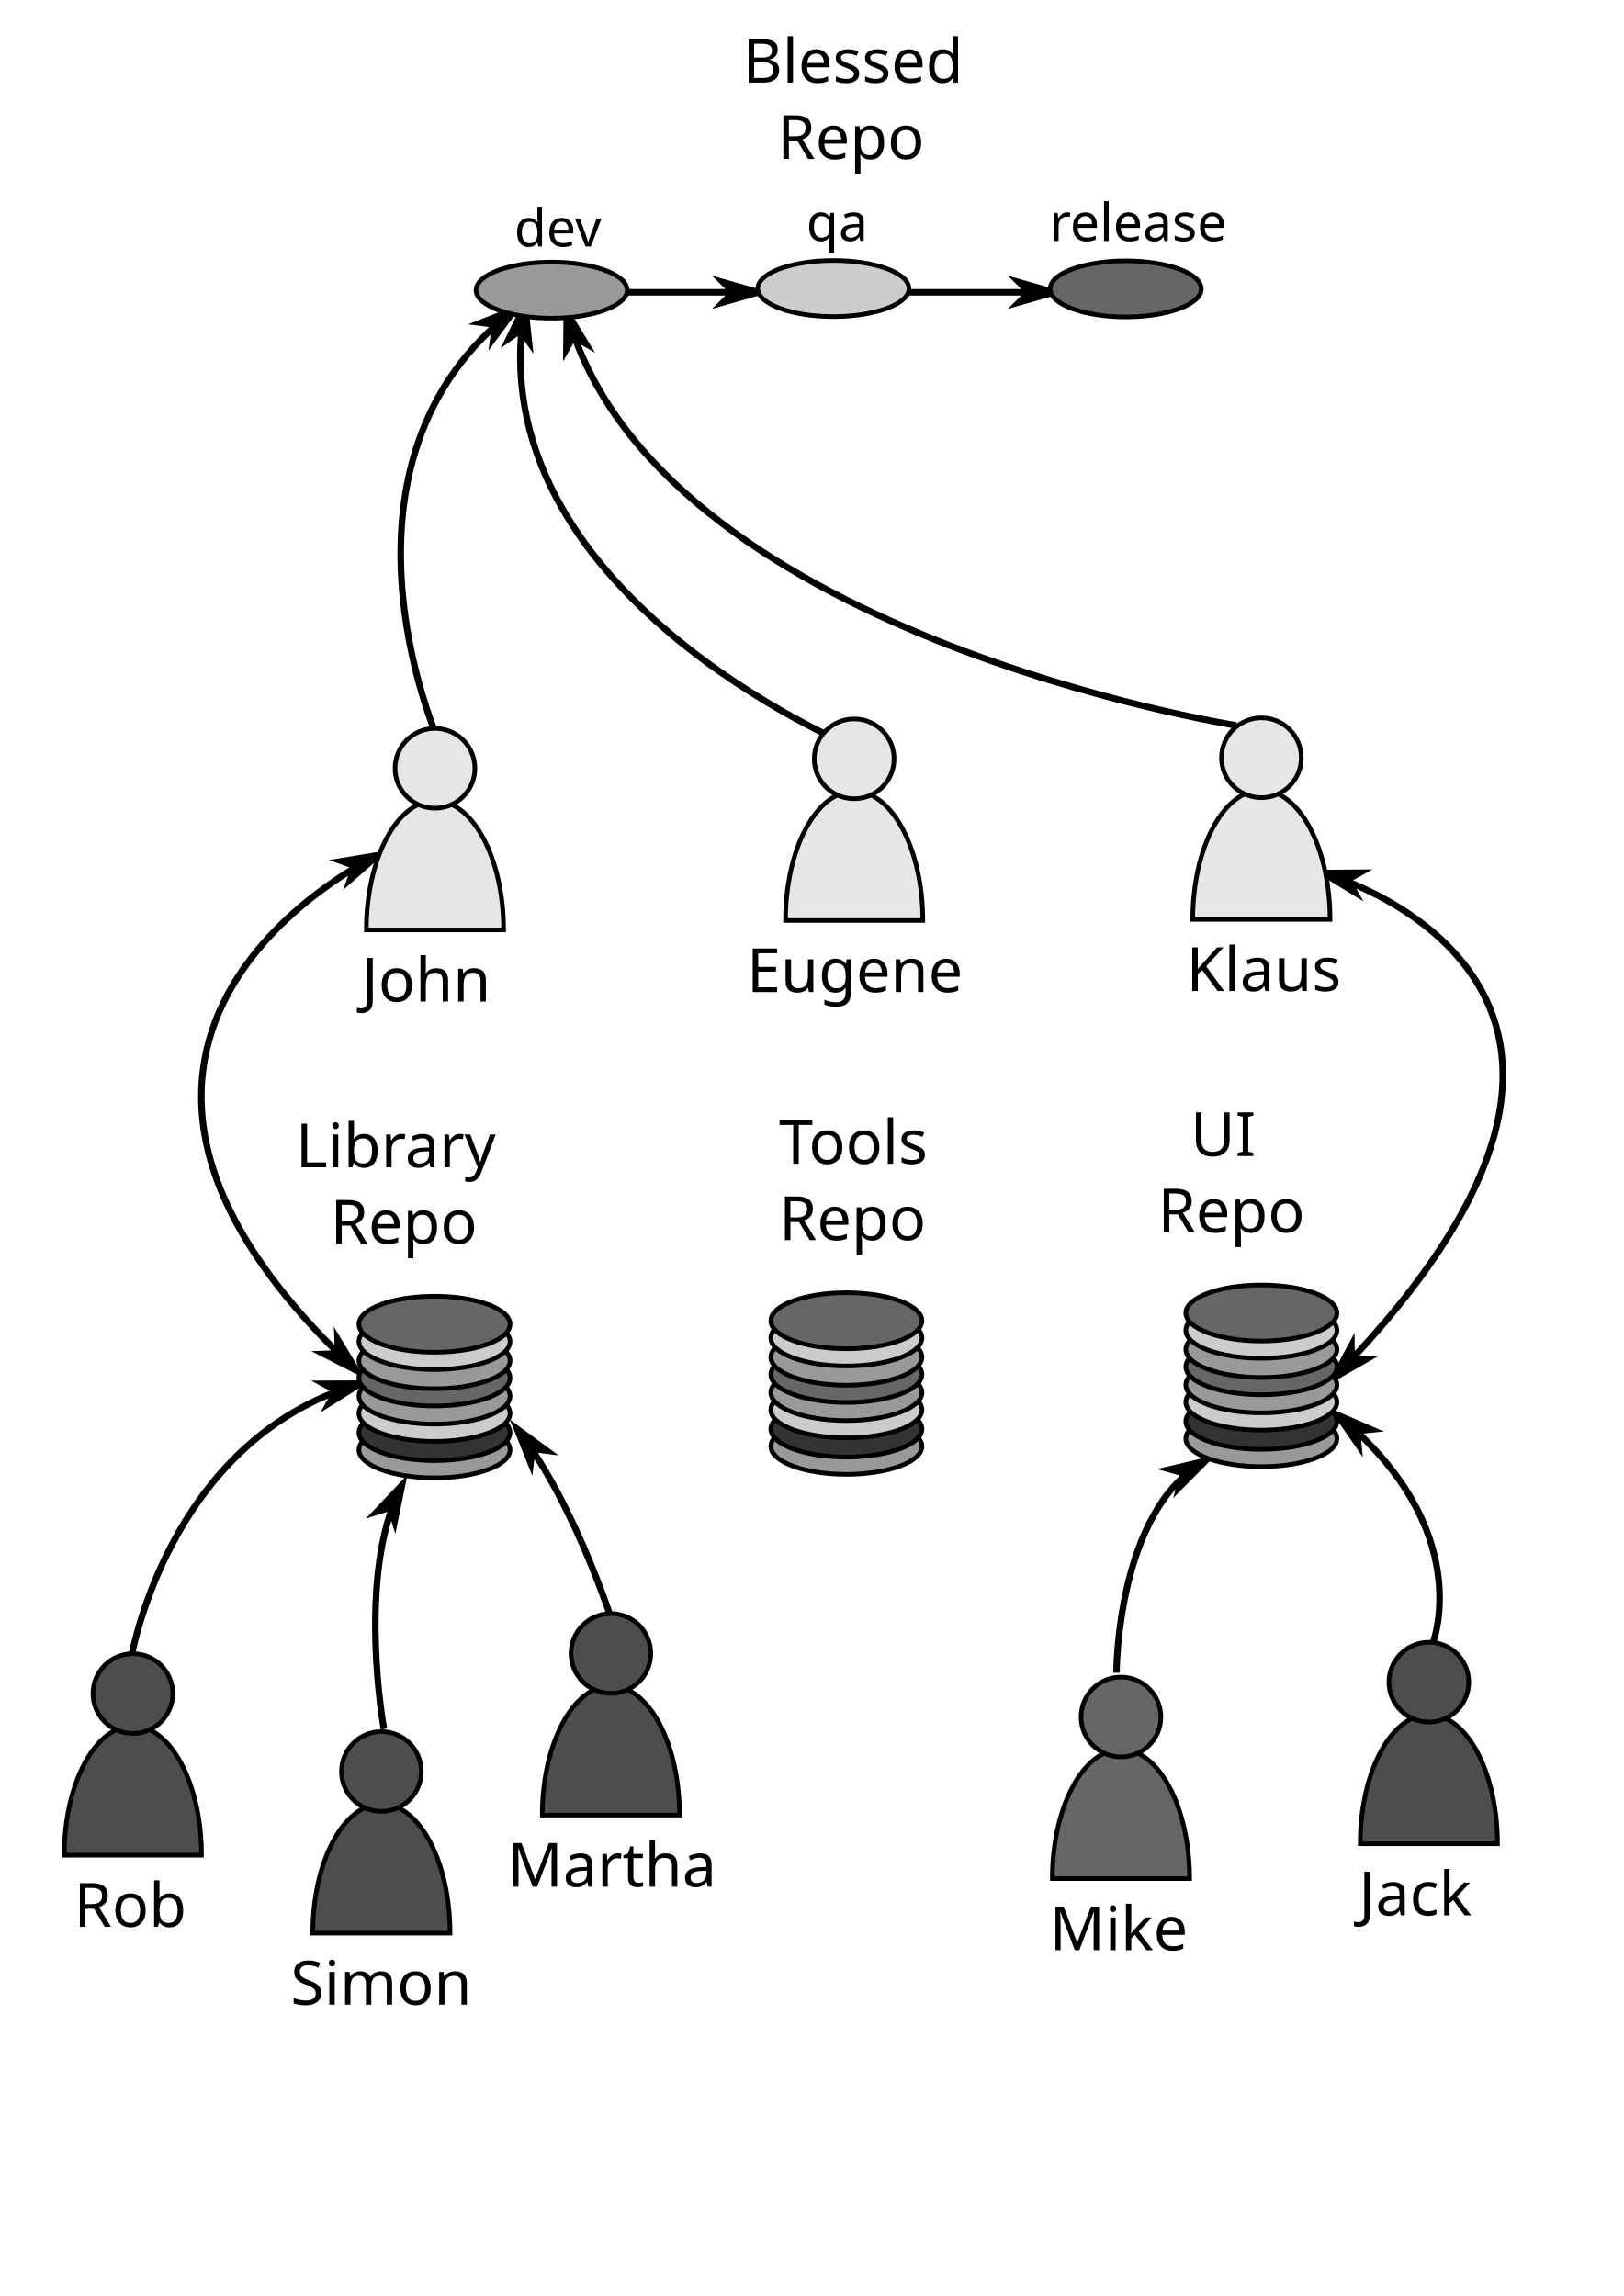
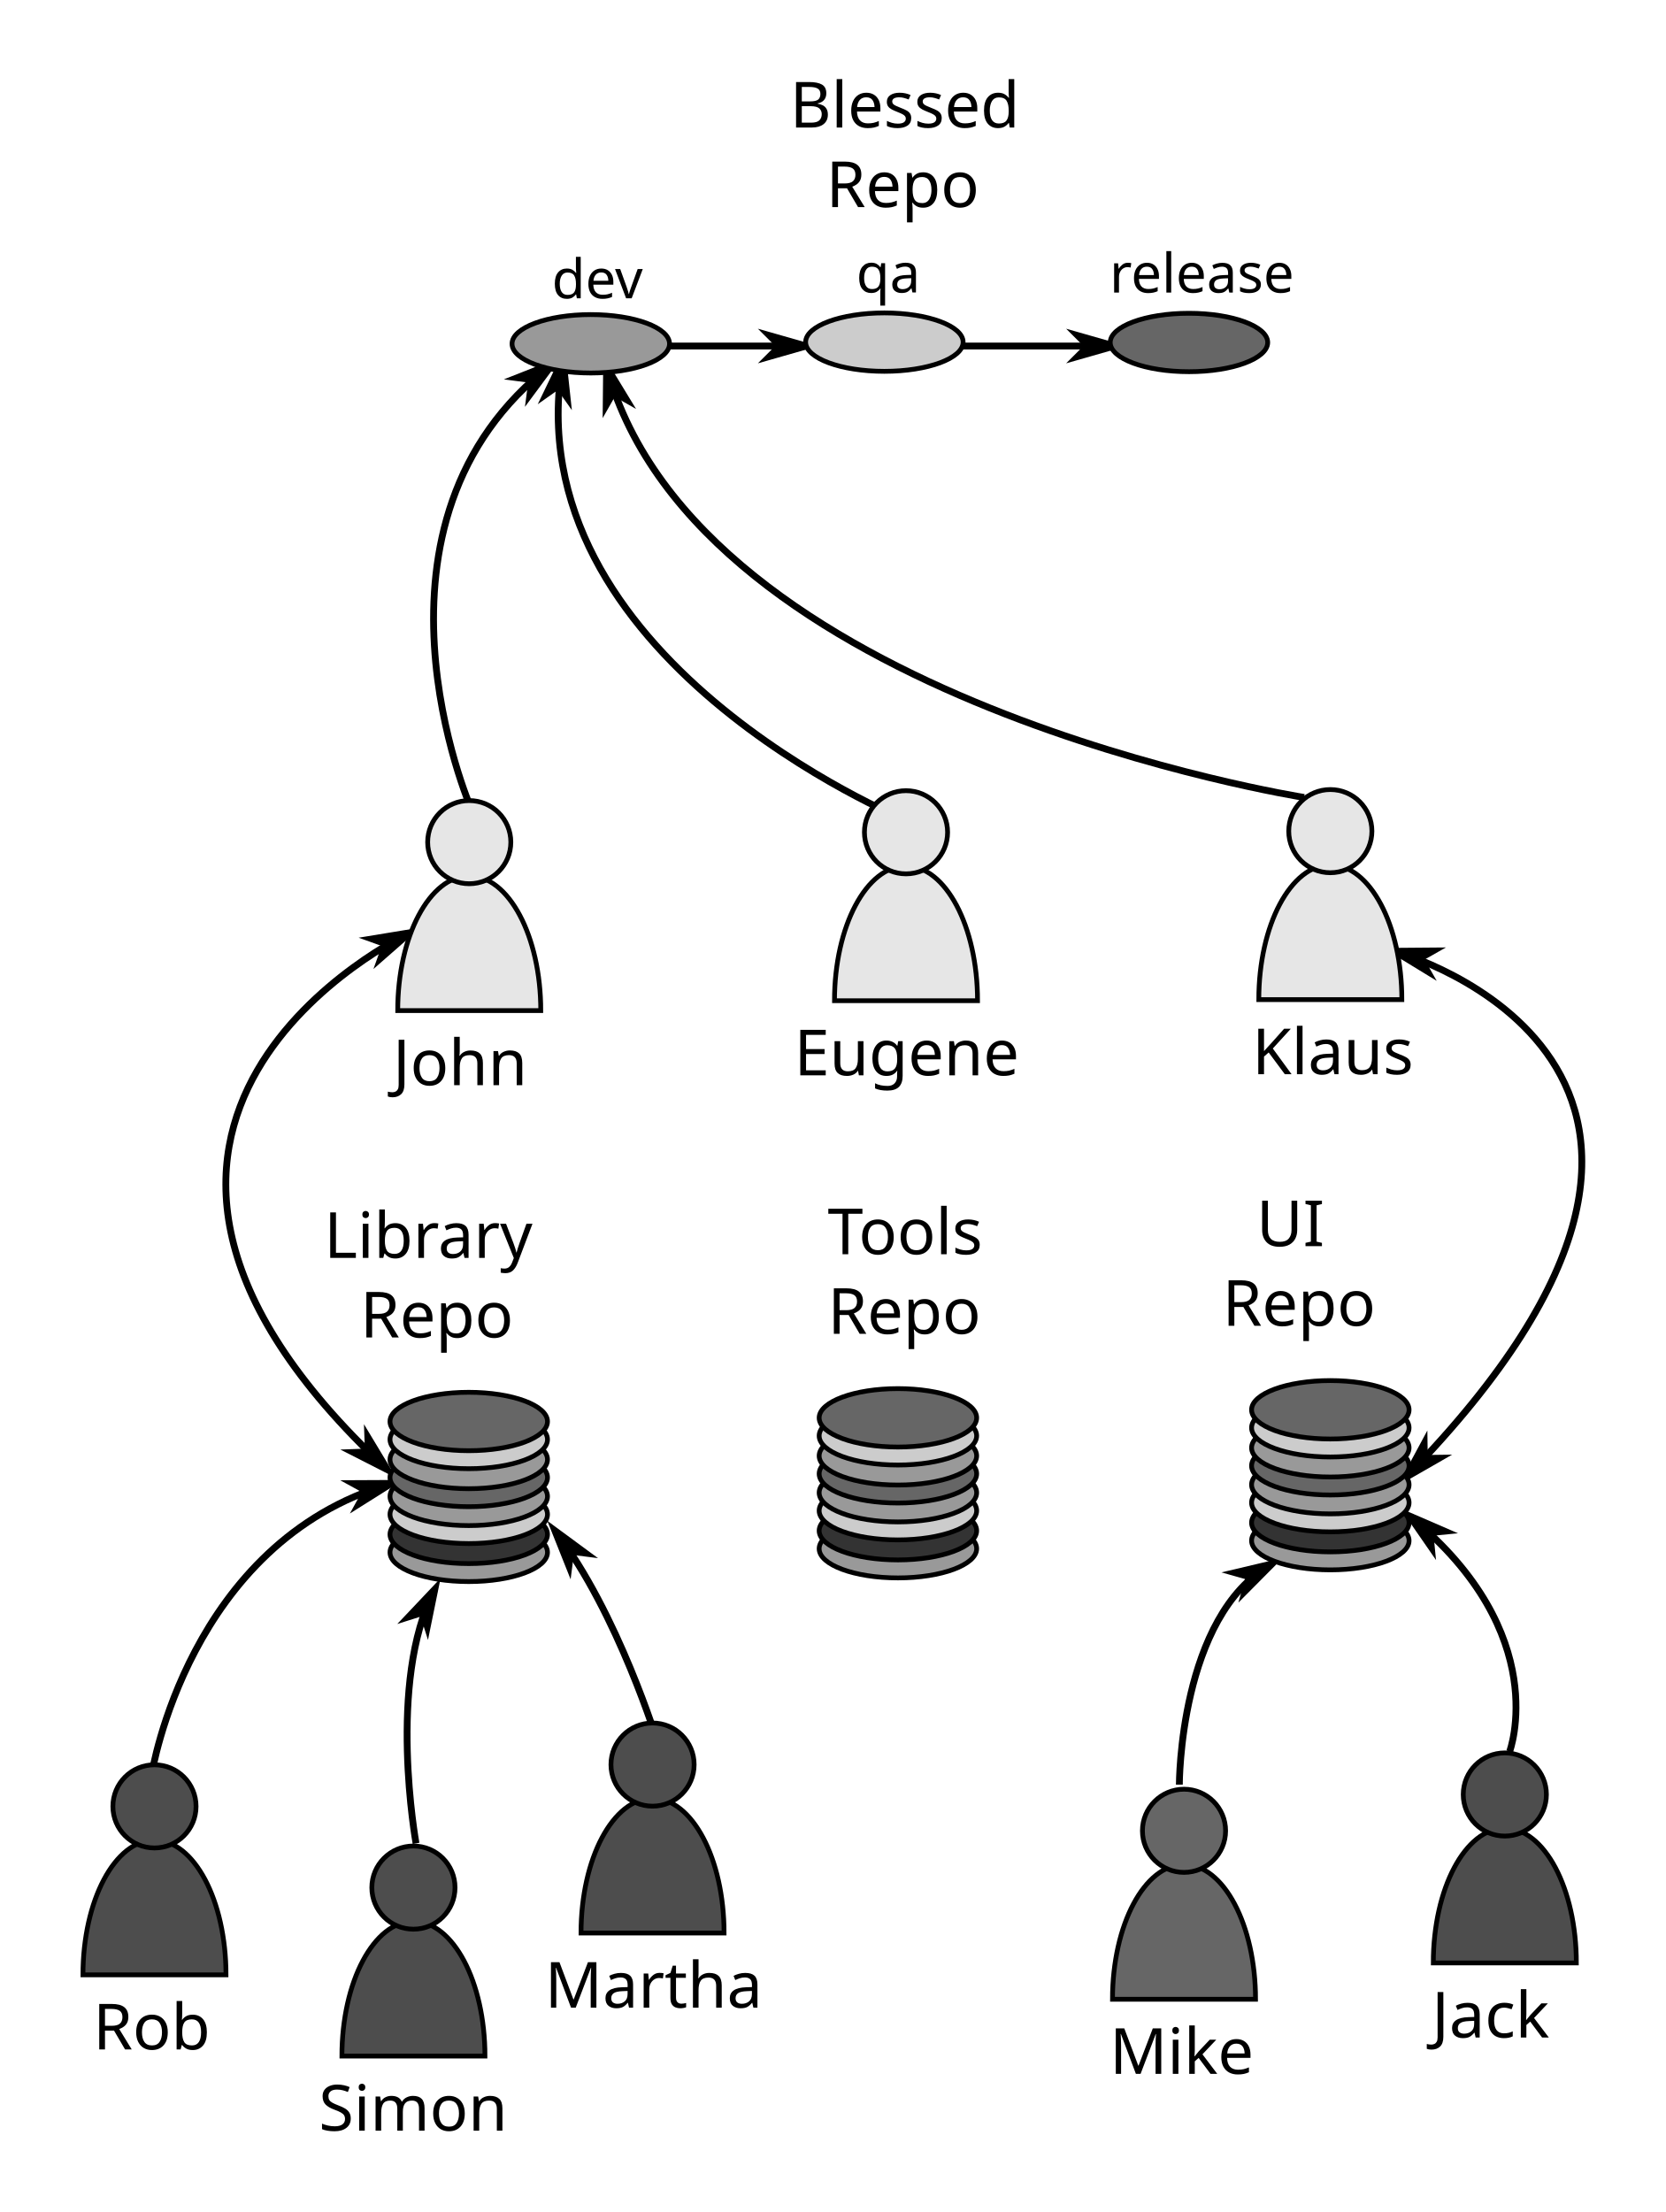
- <svg xmlns="http://www.w3.org/2000/svg" id="svg2" version="1.1" width="744.094" height="1052.362" xml:space="preserve">
+ <svg xmlns="http://www.w3.org/2000/svg" id="svg2" version="1.1" width="732.665" height="972.847" xml:space="preserve">
  <defs id="defs6">
-     <marker orient="auto" refY="0.0" refX="0.0" id="Arrow1Mstart" style="overflow:visible">
-       <path id="path4287" d="M 0.0,0.0 L 5.0,-5.0 L -12.5,0.0 L 5.0,5.0 L 0.0,0.0 z " style="fill-rule:evenodd;stroke:#000000;stroke-width:1.0pt;marker-start:none" transform="scale(0.4) translate(10,0)" />
+     <marker orient="auto" refY="0" refX="0" id="Arrow1Mstart" style="overflow:visible">
+       <path id="path4287" d="M 0,0 5,-5 -12.5,0 5,5 0,0 z" style="fill-rule:evenodd;stroke:#000000;stroke-width:1pt;marker-start:none" transform="matrix(0.4,0,0,0.4,4,0)" />
    </marker>
-     <marker orient="auto" refY="0.0" refX="0.0" id="Arrow1Mend" style="overflow:visible;">
-       <path id="path4290" d="M 0.0,0.0 L 5.0,-5.0 L -12.5,0.0 L 5.0,5.0 L 0.0,0.0 z " style="fill-rule:evenodd;stroke:#000000;stroke-width:1.0pt;marker-start:none;" transform="scale(0.4) rotate(180) translate(10,0)" />
+     <marker orient="auto" refY="0" refX="0" id="Arrow1Mend" style="overflow:visible">
+       <path id="path4290" d="M 0,0 5,-5 -12.5,0 5,5 0,0 z" style="fill-rule:evenodd;stroke:#000000;stroke-width:1pt;marker-start:none" transform="matrix(-0.4,0,0,-0.4,-4,0)" />
    </marker>
-     <marker orient="auto" refY="0.0" refX="0.0" id="Arrow2Lend" style="overflow:visible;">
-       <path id="path4302" style="font-size:12.0;fill-rule:evenodd;stroke-width:0.625;stroke-linejoin:round;" d="M 8.719,4.034 L -2.207,0.016 L 8.719,-4.002 C 6.973,-1.63 6.983,1.616 8.719,4.034 z " transform="scale(1.1) rotate(180) translate(1,0)" />
+     <marker orient="auto" refY="0" refX="0" id="Arrow2Lend" style="overflow:visible">
+       <path id="path4302" style="font-size:12px;fill-rule:evenodd;stroke-width:0.625;stroke-linejoin:round" d="M 8.719,4.034 -2.207,0.016 8.719,-4.002 c -1.745,2.372 -1.735,5.617 -6e-7,8.035 z" transform="matrix(-1.1,0,0,-1.1,-1.1,0)" />
    </marker>
  </defs>
-   <g id="g10" transform="matrix(1.25,0,0,-1.25,0,1052.362)">
+   <g id="g10" transform="matrix(1.25,0,0,-1.25,7.049663,1070.579)">
    <text id="text14" transform="scale(1,-1)" x="272.292" y="-811.601">
      <tspan id="tspan16" y="-811.601" x="272.292 284.948 291.533 303.741 312.791 321.818 334.026" style="font-size:22.4px;font-variant:normal;font-weight:normal;writing-mode:lr-tb;fill:#000000;fill-opacity:1;fill-rule:nonzero;stroke:none;font-family:Trebuchet MS;-inkscape-font-specification:TrebuchetMS">Blessed</tspan>
      <tspan id="tspan18" y="-783.601" x="285.023 297.141 309.327 321.804" style="font-size:22.4px;font-variant:normal;font-weight:normal;writing-mode:lr-tb;fill:#000000;fill-opacity:1;fill-rule:nonzero;stroke:none;font-family:Trebuchet MS;-inkscape-font-specification:TrebuchetMS">Repo</tspan>
    </text>
    <path style="fill:none;stroke:#000000;stroke-width:3;stroke-linecap:butt;stroke-linejoin:miter;stroke-miterlimit:4;stroke-opacity:1;stroke-dasharray:none;marker-end:url(#Arrow1Mend)" d="m 59.72,761.833 c 0,0 16.141,-101.685 104.913,-127.51" id="path5203" transform="matrix(0.8,0,0,-0.8,0,841.8898)" />
-     <path style="fill:none;stroke:#000000;stroke-width:3;stroke-linecap:butt;stroke-linejoin:miter;stroke-opacity:1;stroke-miterlimit:4;stroke-dasharray:none;marker-end:url(#Arrow1Mend)" d="m 175.932,792.5 c 0,0 -12.912,-71.018 8.07,-111.37" id="path5205" transform="matrix(0.8,0,0,-0.8,0,841.8898)" />
+     <path style="fill:none;stroke:#000000;stroke-width:3;stroke-linecap:butt;stroke-linejoin:miter;stroke-miterlimit:4;stroke-opacity:1;stroke-dasharray:none;marker-end:url(#Arrow1Mend)" d="m 175.932,792.5 c 0,0 -12.912,-71.018 8.07,-111.37" id="path5205" transform="matrix(0.8,0,0,-0.8,0,841.8898)" />
    <path style="fill:none;stroke:#000000;stroke-width:3;stroke-linecap:butt;stroke-linejoin:miter;stroke-miterlimit:4;stroke-opacity:1;stroke-dasharray:none;marker-end:url(#Arrow1Mend)" d="m 282.459,748.92 c 0,0 -17.755,-58.106 -45.193,-93.615" id="path5207" transform="matrix(0.8,0,0,-0.8,0,841.8898)" />
-     <path style="fill:none;stroke:#000000;stroke-width:3;stroke-linecap:butt;stroke-linejoin:miter;stroke-opacity:1;stroke-miterlimit:4;stroke-dasharray:none;marker-end:url(#Arrow1Mend)" d="m 511.655,766.675 c 0,0 0,-74.246 40.351,-96.843" id="path5209" transform="matrix(0.8,0,0,-0.8,0,841.8898)" />
-     <path style="fill:none;stroke:#000000;stroke-width:3;stroke-linecap:butt;stroke-linejoin:miter;stroke-opacity:1;stroke-miterlimit:4;stroke-dasharray:none;marker-end:url(#Arrow1Mend)" d="m 656.919,752.148 c 0,0 19.369,-51.65 -43.579,-103.299" id="path5211" transform="matrix(0.8,0,0,-0.8,0,841.8898)" />
+     <path style="fill:none;stroke:#000000;stroke-width:3;stroke-linecap:butt;stroke-linejoin:miter;stroke-miterlimit:4;stroke-opacity:1;stroke-dasharray:none;marker-end:url(#Arrow1Mend)" d="m 511.655,766.675 c 0,0 0,-74.246 40.351,-96.843" id="path5209" transform="matrix(0.8,0,0,-0.8,0,841.8898)" />
+     <path style="fill:none;stroke:#000000;stroke-width:3;stroke-linecap:butt;stroke-linejoin:miter;stroke-miterlimit:4;stroke-opacity:1;stroke-dasharray:none;marker-end:url(#Arrow1Mend)" d="m 656.919,752.148 c 0,0 19.369,-51.65 -43.579,-103.299" id="path5211" transform="matrix(0.8,0,0,-0.8,0,841.8898)" />
    <path d="m 198.8,176.336 c 0,26.183 11.266,47.406 25.164,47.406 13.902,0 25.168,-21.223 25.168,-47.406 l -50.332,0 z" style="fill:#4d4d4d;fill-opacity:1;fill-rule:nonzero;stroke:#000000;stroke-width:1.68;stroke-linecap:butt;stroke-linejoin:miter;stroke-miterlimit:4;stroke-opacity:1;stroke-dasharray:none" id="path22" />
    <path d="m 223.964,220.973 c -8.078,0 -14.629,6.55 -14.629,14.628 0,8.082 6.551,14.633 14.629,14.633 8.082,0 14.633,-6.551 14.633,-14.633 0,-8.078 -6.551,-14.628 -14.633,-14.628" style="fill:#4d4d4d;fill-opacity:1;fill-rule:nonzero;stroke:#000000;stroke-width:1.68;stroke-linecap:butt;stroke-linejoin:miter;stroke-miterlimit:4;stroke-opacity:1;stroke-dasharray:none" id="path26" />
    <text id="text28" transform="scale(1,-1)" x="186.049" y="-150.086">
      <tspan id="tspan30" y="-150.086" x="186.049 201.931 213.691 222.382 231.252 243.483" style="font-size:22.4px;font-variant:normal;font-weight:normal;writing-mode:lr-tb;fill:#000000;fill-opacity:1;fill-rule:nonzero;stroke:none;font-family:Trebuchet MS;-inkscape-font-specification:TrebuchetMS">Martha</tspan>
    </text>
    <path d="m 385.801,153.045 c 0,26.179 11.27,47.406 25.168,47.406 13.899,0 25.164,-21.227 25.164,-47.406 l -50.332,0 z" style="fill:#666666;fill-opacity:1;fill-rule:nonzero;stroke:#000000;stroke-width:1.68;stroke-linecap:butt;stroke-linejoin:miter;stroke-miterlimit:4;stroke-opacity:1;stroke-dasharray:none" id="path34" />
    <path d="m 410.969,197.677 c -8.082,0 -14.632,6.551 -14.632,14.633 0,8.082 6.55,14.633 14.632,14.633 8.078,0 14.629,-6.551 14.629,-14.633 0,-8.082 -6.551,-14.633 -14.629,-14.633" style="fill:#666666;fill-opacity:1;fill-rule:nonzero;stroke:#000000;stroke-width:1.68;stroke-linecap:butt;stroke-linejoin:miter;stroke-miterlimit:4;stroke-opacity:1;stroke-dasharray:none" id="path38" />
    <text id="text40" transform="scale(1,-1)" x="384.798" y="-126.793">
      <tspan id="tspan42" y="-126.793" x="384.798 400.68 407.064 418.354" style="font-size:22.4px;font-variant:normal;font-weight:normal;writing-mode:lr-tb;fill:#000000;fill-opacity:1;fill-rule:nonzero;stroke:none;font-family:Trebuchet MS;-inkscape-font-specification:TrebuchetMS">Mike</tspan>
    </text>
    <path d="m 23.547,161.636 c 0,26.183 11.27,47.406 25.168,47.406 13.899,0 25.164,-21.223 25.164,-47.406 l -50.332,0 z" style="fill:#4d4d4d;fill-opacity:1;fill-rule:nonzero;stroke:#000000;stroke-width:1.68;stroke-linecap:butt;stroke-linejoin:miter;stroke-miterlimit:4;stroke-opacity:1;stroke-dasharray:none" id="path46" />
    <path d="m 48.715,206.272 c -8.082,0 -14.632,6.551 -14.632,14.629 0,8.082 6.55,14.633 14.632,14.633 8.079,0 14.629,-6.551 14.629,-14.633 0,-8.078 -6.55,-14.629 -14.629,-14.629" style="fill:#4d4d4d;fill-opacity:1;fill-rule:nonzero;stroke:#000000;stroke-width:1.68;stroke-linecap:butt;stroke-linejoin:miter;stroke-miterlimit:4;stroke-opacity:1;stroke-dasharray:none" id="path50" />
    <text id="text52" transform="scale(1,-1)" x="27.115" y="-135.386">
      <tspan id="tspan54" y="-135.386" x="27.115 39.234 51.24" style="font-size:22.4px;font-variant:normal;font-weight:normal;writing-mode:lr-tb;fill:#000000;fill-opacity:1;fill-rule:nonzero;stroke:none;font-family:Trebuchet MS;-inkscape-font-specification:TrebuchetMS">Rob</tspan>
    </text>
    <path d="m 114.665,133.059 c 0,26.18 11.266,47.402 25.164,47.402 13.898,0 25.168,-21.222 25.168,-47.402 l -50.332,0 z" style="fill:#4d4d4d;fill-opacity:1;fill-rule:nonzero;stroke:#000000;stroke-width:1.68;stroke-linecap:butt;stroke-linejoin:miter;stroke-miterlimit:4;stroke-opacity:1;stroke-dasharray:none" id="path58" />
    <path d="m 139.829,177.692 c -8.082,0 -14.633,6.55 -14.633,14.632 0,8.079 6.551,14.629 14.633,14.629 8.082,0 14.633,-6.55 14.633,-14.629 0,-8.082 -6.551,-14.632 -14.633,-14.632" style="fill:#4d4d4d;fill-opacity:1;fill-rule:nonzero;stroke:#000000;stroke-width:1.68;stroke-linecap:butt;stroke-linejoin:miter;stroke-miterlimit:4;stroke-opacity:1;stroke-dasharray:none" id="path62" />
    <text id="text64" transform="scale(1,-1)" x="106.527" y="-106.806">
      <tspan id="tspan66" y="-106.806" x="106.527 117.279 123.663 142.255 154.262" style="font-size:22.4px;font-variant:normal;font-weight:normal;writing-mode:lr-tb;fill:#000000;fill-opacity:1;fill-rule:nonzero;stroke:none;font-family:Trebuchet MS;-inkscape-font-specification:TrebuchetMS">Simon</tspan>
    </text>
-     <path style="fill:none;stroke:#000000;stroke-width:3;stroke-linecap:butt;stroke-linejoin:miter;stroke-opacity:1;stroke-miterlimit:4;stroke-dasharray:none;marker-end:url(#Arrow1Mend);marker-start:url(#Arrow1Mstart)" d="m 172.704,392.215 c 0,0 -174.318,82.317 -9.684,235.652" id="path5427" transform="matrix(0.8,0,0,-0.8,0,841.8898)" />
-     <path style="fill:none;stroke:#000000;stroke-width:3;stroke-linecap:butt;stroke-linejoin:miter;stroke-opacity:1;stroke-miterlimit:4;stroke-dasharray:none;marker-end:url(#Arrow1Mend);marker-start:url(#Arrow1Mstart)" d="m 606.884,400.285 c 0,0 180.774,50.036 4.842,230.81" id="path5429" transform="matrix(0.8,0,0,-0.8,0,841.8898)" />
-     <path style="fill:none;stroke:#000000;stroke-width:3;stroke-linecap:butt;stroke-linejoin:miter;stroke-opacity:1;stroke-miterlimit:4;stroke-dasharray:none;marker-end:url(#Arrow1Mend)" d="m 200.143,337.337 c 0,0 -54.878,-125.896 35.509,-195.3" id="path5431" transform="matrix(0.8,0,0,-0.8,0,841.8898)" />
+     <path style="fill:none;stroke:#000000;stroke-width:3;stroke-linecap:butt;stroke-linejoin:miter;stroke-miterlimit:4;stroke-opacity:1;stroke-dasharray:none;marker-start:url(#Arrow1Mstart);marker-end:url(#Arrow1Mend)" d="m 172.704,392.215 c 0,0 -174.318,82.317 -9.684,235.652" id="path5427" transform="matrix(0.8,0,0,-0.8,0,841.8898)" />
+     <path style="fill:none;stroke:#000000;stroke-width:3;stroke-linecap:butt;stroke-linejoin:miter;stroke-miterlimit:4;stroke-opacity:1;stroke-dasharray:none;marker-start:url(#Arrow1Mstart);marker-end:url(#Arrow1Mend)" d="m 606.884,400.285 c 0,0 180.774,50.036 4.842,230.81" id="path5429" transform="matrix(0.8,0,0,-0.8,0,841.8898)" />
+     <path style="fill:none;stroke:#000000;stroke-width:3;stroke-linecap:butt;stroke-linejoin:miter;stroke-miterlimit:4;stroke-opacity:1;stroke-dasharray:none;marker-end:url(#Arrow1Mend)" d="m 200.143,337.337 c 0,0 -54.878,-125.896 35.509,-195.3" id="path5431" transform="matrix(0.8,0,0,-0.8,0,841.8898)" />
    <path style="fill:none;stroke:#000000;stroke-width:3;stroke-linecap:butt;stroke-linejoin:miter;stroke-miterlimit:4;stroke-opacity:1;stroke-dasharray:none;marker-end:url(#Arrow1Mend)" d="m 390.601,342.179 c 0,0 -172.704,-71.018 -150.107,-201.757" id="path5433" transform="matrix(0.8,0,0,-0.8,0,841.8898)" />
-     <path style="fill:none;stroke:#000000;stroke-width:3;stroke-linecap:butt;stroke-linejoin:miter;stroke-opacity:1;stroke-miterlimit:4;stroke-dasharray:none;marker-end:url(#Arrow1Mend)" d="m 566.532,332.495 c 0,0 -266.319,-41.965 -306.67,-188.844" id="path5435" transform="matrix(0.8,0,0,-0.8,0,841.8898)" />
+     <path style="fill:none;stroke:#000000;stroke-width:3;stroke-linecap:butt;stroke-linejoin:miter;stroke-miterlimit:4;stroke-opacity:1;stroke-dasharray:none;marker-end:url(#Arrow1Mend)" d="m 566.532,332.495 c 0,0 -266.319,-41.965 -306.67,-188.844" id="path5435" transform="matrix(0.8,0,0,-0.8,0,841.8898)" />
    <path style="fill:none;stroke:#000000;stroke-width:2.4;stroke-linecap:butt;stroke-linejoin:miter;stroke-miterlimit:4;stroke-opacity:1;stroke-dasharray:none;marker-end:url(#Arrow1Mend)" d="m 216.929,734.717 60.688,0" id="path5437" />
    <path style="fill:none;stroke:#000000;stroke-width:2.4;stroke-linecap:butt;stroke-linejoin:miter;stroke-miterlimit:4;stroke-opacity:1;stroke-dasharray:none;marker-end:url(#Arrow1Mend)" d="m 318.937,734.717 67.145,0" id="path5439" />
    <g id="g5137" transform="translate(-118.7943,4.795157)">
      <path id="path78" style="fill:#e6e6e6;fill-opacity:1;fill-rule:nonzero;stroke:#000000;stroke-width:1.68;stroke-linecap:butt;stroke-linejoin:miter;stroke-miterlimit:4;stroke-opacity:1;stroke-dasharray:none" d="m 406.777,499.575 c 0,26.18 11.266,47.407 25.168,47.407 13.899,0 25.164,-21.227 25.164,-47.407 l -50.332,0 z" />
      <path id="path82" style="fill:#e6e6e6;fill-opacity:1;fill-rule:nonzero;stroke:#000000;stroke-width:1.68;stroke-linecap:butt;stroke-linejoin:miter;stroke-miterlimit:4;stroke-opacity:1;stroke-dasharray:none" d="m 431.945,544.208 c -8.082,0 -14.633,6.551 -14.633,14.633 0,8.082 6.551,14.633 14.633,14.633 8.078,0 14.629,-6.551 14.629,-14.633 0,-8.082 -6.551,-14.633 -14.629,-14.633" />
      <text y="-473.324" x="392.583" transform="scale(1,-1)" id="text84">
        <tspan style="font-size:22.4px;font-variant:normal;font-weight:normal;writing-mode:lr-tb;fill:#000000;fill-opacity:1;fill-rule:nonzero;stroke:none;font-family:Trebuchet MS;-inkscape-font-specification:TrebuchetMS" x="392.583 404.567 416.797 428.02 440.228 452.458" y="-473.324" id="tspan86">Eugene</tspan>
      </text>
    </g>
    <path d="m 498.68,165.821 c 0,26.18 11.266,47.406 25.168,47.406 13.899,0 25.164,-21.226 25.164,-47.406 l -50.332,0 z" style="fill:#4d4d4d;fill-opacity:1;fill-rule:nonzero;stroke:#000000;stroke-width:1.68;stroke-linecap:butt;stroke-linejoin:miter;stroke-miterlimit:4;stroke-opacity:1;stroke-dasharray:none" id="path90" />
    <path d="m 523.848,210.454 c -8.082,0 -14.632,6.551 -14.632,14.633 0,8.082 6.55,14.632 14.632,14.632 8.078,0 14.629,-6.55 14.629,-14.632 0,-8.082 -6.551,-14.633 -14.629,-14.633" style="fill:#4d4d4d;fill-opacity:1;fill-rule:nonzero;stroke:#000000;stroke-width:1.68;stroke-linecap:butt;stroke-linejoin:miter;stroke-miterlimit:4;stroke-opacity:1;stroke-dasharray:none" id="path94" />
    <text id="text96" transform="scale(1,-1)" x="498.136" y="-139.568">
      <tspan id="tspan98" y="-139.568" x="498.136 508.799 520.559 531.647" style="font-size:22.4px;font-variant:normal;font-weight:normal;writing-mode:lr-tb;fill:#000000;fill-opacity:1;fill-rule:nonzero;stroke:none;font-family:Trebuchet MS;-inkscape-font-specification:TrebuchetMS">Jack</tspan>
    </text>
    <path d="m 202.236,725.225 c -15.305,0 -27.707,4.602 -27.707,10.278 0,5.676 12.402,10.281 27.707,10.281 15.301,0 27.707,-4.605 27.707,-10.281 0,-5.676 -12.406,-10.278 -27.707,-10.278" style="fill:#999999;fill-opacity:1;fill-rule:nonzero;stroke:#000000;stroke-width:1.68;stroke-linecap:butt;stroke-linejoin:miter;stroke-miterlimit:4;stroke-opacity:1;stroke-dasharray:none" id="path130" />
    <path d="m 305.535,725.812 c -15.305,0 -27.707,4.602 -27.707,10.278 0,5.676 12.402,10.277 27.707,10.277 15.301,0 27.707,-4.601 27.707,-10.277 0,-5.676 -12.406,-10.278 -27.707,-10.278" style="fill:#cccccc;fill-opacity:1;fill-rule:nonzero;stroke:#000000;stroke-width:1.68;stroke-linecap:butt;stroke-linejoin:miter;stroke-miterlimit:4;stroke-opacity:1;stroke-dasharray:none" id="path134" />
    <path d="m 412.709,725.685 c -15.305,0 -27.707,4.601 -27.707,10.277 0,5.676 12.402,10.277 27.707,10.277 15.301,0 27.707,-4.601 27.707,-10.277 0,-5.676 -12.406,-10.277 -27.707,-10.277" style="fill:#666666;fill-opacity:1;fill-rule:nonzero;stroke:#000000;stroke-width:1.68;stroke-linecap:butt;stroke-linejoin:miter;stroke-miterlimit:4;stroke-opacity:1;stroke-dasharray:none" id="path138" />
    <g id="g5131" transform="translate(164.9503,-1.818901)">
      <path id="path182" style="fill:#e6e6e6;fill-opacity:1;fill-rule:nonzero;stroke:#000000;stroke-width:1.68;stroke-linecap:butt;stroke-linejoin:miter;stroke-miterlimit:4;stroke-opacity:1;stroke-dasharray:none" d="m 322.663,506.583 c 0,26.184 -11.265,47.407 -25.164,47.407 -13.898,0 -25.168,-21.223 -25.168,-47.407 l 50.332,0 z" />
      <path id="path186" style="fill:#e6e6e6;fill-opacity:1;fill-rule:nonzero;stroke:#000000;stroke-width:1.68;stroke-linecap:butt;stroke-linejoin:miter;stroke-miterlimit:4;stroke-opacity:1;stroke-dasharray:none" d="m 297.499,551.22 c 8.079,0 14.629,6.551 14.629,14.633 0,8.078 -6.55,14.629 -14.629,14.629 -8.082,0 -14.632,-6.551 -14.632,-14.629 0,-8.082 6.55,-14.633 14.632,-14.633" />
      <text y="-480.334" x="269.982" transform="scale(1,-1)" id="text188">
        <tspan style="font-size:22.4px;font-variant:normal;font-weight:normal;writing-mode:lr-tb;fill:#000000;fill-opacity:1;fill-rule:nonzero;stroke:none;font-family:Trebuchet MS;-inkscape-font-specification:TrebuchetMS" x="269.982 282.862 289.448 301.208 313.438" y="-480.334" id="tspan190">Klaus</tspan>
      </text>
    </g>
    <g id="g5125" transform="translate(0.2557645,5.504272)">
      <path id="path202" style="fill:#e6e6e6;fill-opacity:1;fill-rule:nonzero;stroke:#000000;stroke-width:1.68;stroke-linecap:butt;stroke-linejoin:miter;stroke-miterlimit:4;stroke-opacity:1;stroke-dasharray:none" d="m 134.047,495.39 c 0,26.18 11.265,47.402 25.164,47.402 13.898,0 25.168,-21.222 25.168,-47.402 l -50.332,0 z" />
      <path id="path206" style="fill:#e6e6e6;fill-opacity:1;fill-rule:nonzero;stroke:#000000;stroke-width:1.68;stroke-linecap:butt;stroke-linejoin:miter;stroke-miterlimit:4;stroke-opacity:1;stroke-dasharray:none" d="m 159.211,540.023 c -8.078,0 -14.629,6.551 -14.629,14.633 0,8.078 6.551,14.629 14.629,14.629 8.082,0 14.633,-6.551 14.633,-14.629 0,-8.082 -6.551,-14.633 -14.633,-14.633" />
      <text y="-469.137" x="132.319" transform="scale(1,-1)" id="text208">
        <tspan style="font-size:22.4px;font-variant:normal;font-weight:normal;writing-mode:lr-tb;fill:#000000;fill-opacity:1;fill-rule:nonzero;stroke:none;font-family:Trebuchet MS;-inkscape-font-specification:TrebuchetMS" x="132.319 142.982 154.988 167.218" y="-469.137" id="tspan210">John</tspan>
      </text>
    </g>
    <g id="g5083" transform="translate(6.45621,-41.96537)">
      <text transform="scale(1,-1)" y="-455.846" x="152.093" id="text14-9" style="font-size:12px;text-align:center;text-anchor:middle">
        <tspan style="font-size:22.4px;font-variant:normal;font-weight:normal;text-align:center;writing-mode:lr-tb;text-anchor:middle;fill:#000000;fill-opacity:1;fill-rule:nonzero;stroke:none;font-family:Trebuchet MS;-inkscape-font-specification:TrebuchetMS" x="152.093" y="-455.846" id="tspan18-1">Library</tspan>
        <tspan id="tspan5033" style="font-size:22.4px;font-variant:normal;font-weight:normal;text-align:center;writing-mode:lr-tb;text-anchor:middle;fill:#000000;fill-opacity:1;fill-rule:nonzero;stroke:none;font-family:Trebuchet MS;-inkscape-font-specification:TrebuchetMS" x="152.093" y="-427.846">Repo</tspan>
      </text>
      <g transform="translate(-2.051991,0)" id="g5043">
        <path d="m 154.888,341.96 c -15.305,0 -27.707,4.601 -27.707,10.277 0,5.676 12.402,10.277 27.707,10.277 15.301,0 27.707,-4.601 27.707,-10.277 0,-5.676 -12.406,-10.277 -27.707,-10.277" style="fill:#999999;fill-opacity:1;fill-rule:nonzero;stroke:#000000;stroke-width:1.68;stroke-linecap:butt;stroke-linejoin:miter;stroke-miterlimit:4;stroke-opacity:1;stroke-dasharray:none" id="path110-6" />
        <path d="m 154.888,348.288 c -15.305,0 -27.707,4.601 -27.707,10.277 0,5.676 12.402,10.277 27.707,10.277 15.301,0 27.707,-4.601 27.707,-10.277 0,-5.676 -12.406,-10.277 -27.707,-10.277" style="fill:#333333;fill-opacity:1;fill-rule:nonzero;stroke:#000000;stroke-width:1.68;stroke-linecap:butt;stroke-linejoin:miter;stroke-miterlimit:4;stroke-opacity:1;stroke-dasharray:none" id="path114-2" />
        <path d="m 154.888,355.331 c -15.305,0 -27.707,4.601 -27.707,10.277 0,5.676 12.402,10.277 27.707,10.277 15.301,0 27.707,-4.601 27.707,-10.277 0,-5.676 -12.406,-10.277 -27.707,-10.277" style="fill:#cccccc;fill-opacity:1;fill-rule:nonzero;stroke:#000000;stroke-width:1.68;stroke-linecap:butt;stroke-linejoin:miter;stroke-miterlimit:4;stroke-opacity:1;stroke-dasharray:none" id="path118-1" />
        <path d="m 154.888,361.659 c -15.305,0 -27.707,4.601 -27.707,10.277 0,5.676 12.402,10.278 27.707,10.278 15.301,0 27.707,-4.602 27.707,-10.278 0,-5.676 -12.406,-10.277 -27.707,-10.277" style="fill:#999999;fill-opacity:1;fill-rule:nonzero;stroke:#000000;stroke-width:1.68;stroke-linecap:butt;stroke-linejoin:miter;stroke-miterlimit:4;stroke-opacity:1;stroke-dasharray:none" id="path122-0" />
        <path d="m 154.888,368.307 c -15.305,0 -27.707,4.602 -27.707,10.278 0,5.675 12.402,10.277 27.707,10.277 15.301,0 27.707,-4.602 27.707,-10.277 0,-5.676 -12.406,-10.278 -27.707,-10.278" style="fill:#666666;fill-opacity:1;fill-rule:nonzero;stroke:#000000;stroke-width:1.68;stroke-linecap:butt;stroke-linejoin:miter;stroke-miterlimit:4;stroke-opacity:1;stroke-dasharray:none" id="path126-5" />
        <path d="m 154.888,374.635 c -15.305,0 -27.707,4.602 -27.707,10.278 0,5.676 12.402,10.281 27.707,10.281 15.301,0 27.707,-4.605 27.707,-10.281 0,-5.676 -12.406,-10.278 -27.707,-10.278" style="fill:#999999;fill-opacity:1;fill-rule:nonzero;stroke:#000000;stroke-width:1.68;stroke-linecap:butt;stroke-linejoin:miter;stroke-miterlimit:4;stroke-opacity:1;stroke-dasharray:none" id="path130-3" />
        <path d="m 154.888,381.678 c -15.305,0 -27.707,4.602 -27.707,10.278 0,5.676 12.402,10.277 27.707,10.277 15.301,0 27.707,-4.601 27.707,-10.277 0,-5.676 -12.406,-10.278 -27.707,-10.278" style="fill:#cccccc;fill-opacity:1;fill-rule:nonzero;stroke:#000000;stroke-width:1.68;stroke-linecap:butt;stroke-linejoin:miter;stroke-miterlimit:4;stroke-opacity:1;stroke-dasharray:none" id="path134-2" />
        <path d="m 154.888,388.007 c -15.305,0 -27.707,4.601 -27.707,10.277 0,5.676 12.402,10.277 27.707,10.277 15.301,0 27.707,-4.601 27.707,-10.277 0,-5.676 -12.406,-10.277 -27.707,-10.277" style="fill:#666666;fill-opacity:1;fill-rule:nonzero;stroke:#000000;stroke-width:1.68;stroke-linecap:butt;stroke-linejoin:miter;stroke-miterlimit:4;stroke-opacity:1;stroke-dasharray:none" id="path138-1" />
      </g>
    </g>
    <g id="g5097" transform="translate(177.2703,-39.13679)">
      <text transform="scale(1,-1)" y="-457.138" x="284.663" id="text14-9-3" style="font-size:12px;text-align:center;text-anchor:middle">
        <tspan y="-457.138" style="font-size:22.4px;font-variant:normal;font-weight:normal;text-align:center;writing-mode:lr-tb;text-anchor:middle;fill:#000000;fill-opacity:1;fill-rule:nonzero;stroke:none;font-family:Trebuchet MS;-inkscape-font-specification:TrebuchetMS" x="284.663" id="tspan18-1-3">UI</tspan>
        <tspan id="tspan5037" y="-429.138" style="font-size:22.4px;font-variant:normal;font-weight:normal;text-align:center;writing-mode:lr-tb;text-anchor:middle;fill:#000000;fill-opacity:1;fill-rule:nonzero;stroke:none;font-family:Trebuchet MS;-inkscape-font-specification:TrebuchetMS" x="284.663">Repo</tspan>
      </text>
      <g transform="translate(-4.000935,0)" id="g5053">
        <path d="m 289.178,343.252 c -15.305,0 -27.707,4.601 -27.707,10.277 0,5.676 12.402,10.277 27.707,10.277 15.301,0 27.707,-4.601 27.707,-10.277 0,-5.676 -12.406,-10.277 -27.707,-10.277" style="fill:#999999;fill-opacity:1;fill-rule:nonzero;stroke:#000000;stroke-width:1.68;stroke-linecap:butt;stroke-linejoin:miter;stroke-miterlimit:4;stroke-opacity:1;stroke-dasharray:none" id="path110-6-8" />
        <path d="m 289.178,349.58 c -15.305,0 -27.707,4.601 -27.707,10.277 0,5.676 12.402,10.277 27.707,10.277 15.301,0 27.707,-4.601 27.707,-10.277 0,-5.676 -12.406,-10.277 -27.707,-10.277" style="fill:#333333;fill-opacity:1;fill-rule:nonzero;stroke:#000000;stroke-width:1.68;stroke-linecap:butt;stroke-linejoin:miter;stroke-miterlimit:4;stroke-opacity:1;stroke-dasharray:none" id="path114-2-7" />
        <path d="m 289.178,356.623 c -15.305,0 -27.707,4.601 -27.707,10.277 0,5.676 12.402,10.277 27.707,10.277 15.301,0 27.707,-4.601 27.707,-10.277 0,-5.676 -12.406,-10.277 -27.707,-10.277" style="fill:#cccccc;fill-opacity:1;fill-rule:nonzero;stroke:#000000;stroke-width:1.68;stroke-linecap:butt;stroke-linejoin:miter;stroke-miterlimit:4;stroke-opacity:1;stroke-dasharray:none" id="path118-1-9" />
        <path d="m 289.178,362.951 c -15.305,0 -27.707,4.601 -27.707,10.277 0,5.676 12.402,10.278 27.707,10.278 15.301,0 27.707,-4.602 27.707,-10.278 0,-5.676 -12.406,-10.277 -27.707,-10.277" style="fill:#999999;fill-opacity:1;fill-rule:nonzero;stroke:#000000;stroke-width:1.68;stroke-linecap:butt;stroke-linejoin:miter;stroke-miterlimit:4;stroke-opacity:1;stroke-dasharray:none" id="path122-0-3" />
        <path d="m 289.178,369.599 c -15.305,0 -27.707,4.602 -27.707,10.278 0,5.675 12.402,10.277 27.707,10.277 15.301,0 27.707,-4.602 27.707,-10.277 0,-5.676 -12.406,-10.278 -27.707,-10.278" style="fill:#666666;fill-opacity:1;fill-rule:nonzero;stroke:#000000;stroke-width:1.68;stroke-linecap:butt;stroke-linejoin:miter;stroke-miterlimit:4;stroke-opacity:1;stroke-dasharray:none" id="path126-5-8" />
        <path d="m 289.178,375.927 c -15.305,0 -27.707,4.602 -27.707,10.278 0,5.676 12.402,10.281 27.707,10.281 15.301,0 27.707,-4.605 27.707,-10.281 0,-5.676 -12.406,-10.278 -27.707,-10.278" style="fill:#999999;fill-opacity:1;fill-rule:nonzero;stroke:#000000;stroke-width:1.68;stroke-linecap:butt;stroke-linejoin:miter;stroke-miterlimit:4;stroke-opacity:1;stroke-dasharray:none" id="path130-3-8" />
        <path d="m 289.178,382.97 c -15.305,0 -27.707,4.602 -27.707,10.278 0,5.676 12.402,10.277 27.707,10.277 15.301,0 27.707,-4.601 27.707,-10.277 0,-5.676 -12.406,-10.278 -27.707,-10.278" style="fill:#cccccc;fill-opacity:1;fill-rule:nonzero;stroke:#000000;stroke-width:1.68;stroke-linecap:butt;stroke-linejoin:miter;stroke-miterlimit:4;stroke-opacity:1;stroke-dasharray:none" id="path134-2-4" />
        <path d="m 289.178,389.299 c -15.305,0 -27.707,4.601 -27.707,10.277 0,5.676 12.402,10.277 27.707,10.277 15.301,0 27.707,-4.601 27.707,-10.277 0,-5.676 -12.406,-10.277 -27.707,-10.277" style="fill:#666666;fill-opacity:1;fill-rule:nonzero;stroke:#000000;stroke-width:1.68;stroke-linecap:butt;stroke-linejoin:miter;stroke-miterlimit:4;stroke-opacity:1;stroke-dasharray:none" id="path138-1-0" />
      </g>
    </g>
    <g id="g5111" transform="translate(-110.2714,-44.54784)">
      <text transform="scale(1,-1)" y="-459.72" x="395.863" id="text14-9-8" style="font-size:12px">
        <tspan style="font-size:22.4px;font-variant:normal;font-weight:normal;writing-mode:lr-tb;fill:#000000;fill-opacity:1;fill-rule:nonzero;stroke:none;font-family:Trebuchet MS;-inkscape-font-specification:TrebuchetMS" x="395.863" y="-459.72" id="tspan18-1-8">Tools</tspan>
        <tspan id="tspan5041" style="font-size:22.4px;font-variant:normal;font-weight:normal;writing-mode:lr-tb;fill:#000000;fill-opacity:1;fill-rule:nonzero;stroke:none;font-family:Trebuchet MS;-inkscape-font-specification:TrebuchetMS" x="395.863" y="-431.72">Repo</tspan>
      </text>
      <g transform="translate(-4.186861,0)" id="g5063">
        <path d="m 424.758,345.834 c -15.305,0 -27.707,4.601 -27.707,10.277 0,5.676 12.402,10.277 27.707,10.277 15.301,0 27.707,-4.601 27.707,-10.277 0,-5.676 -12.406,-10.277 -27.707,-10.277" style="fill:#999999;fill-opacity:1;fill-rule:nonzero;stroke:#000000;stroke-width:1.68;stroke-linecap:butt;stroke-linejoin:miter;stroke-miterlimit:4;stroke-opacity:1;stroke-dasharray:none" id="path110-6-2" />
        <path d="m 424.758,352.162 c -15.305,0 -27.707,4.601 -27.707,10.277 0,5.676 12.402,10.277 27.707,10.277 15.301,0 27.707,-4.601 27.707,-10.277 0,-5.676 -12.406,-10.277 -27.707,-10.277" style="fill:#333333;fill-opacity:1;fill-rule:nonzero;stroke:#000000;stroke-width:1.68;stroke-linecap:butt;stroke-linejoin:miter;stroke-miterlimit:4;stroke-opacity:1;stroke-dasharray:none" id="path114-2-3" />
        <path d="m 424.758,359.205 c -15.305,0 -27.707,4.601 -27.707,10.277 0,5.676 12.402,10.277 27.707,10.277 15.301,0 27.707,-4.601 27.707,-10.277 0,-5.676 -12.406,-10.277 -27.707,-10.277" style="fill:#cccccc;fill-opacity:1;fill-rule:nonzero;stroke:#000000;stroke-width:1.68;stroke-linecap:butt;stroke-linejoin:miter;stroke-miterlimit:4;stroke-opacity:1;stroke-dasharray:none" id="path118-1-8" />
        <path d="m 424.758,365.533 c -15.305,0 -27.707,4.601 -27.707,10.277 0,5.676 12.402,10.278 27.707,10.278 15.301,0 27.707,-4.602 27.707,-10.278 0,-5.676 -12.406,-10.277 -27.707,-10.277" style="fill:#999999;fill-opacity:1;fill-rule:nonzero;stroke:#000000;stroke-width:1.68;stroke-linecap:butt;stroke-linejoin:miter;stroke-miterlimit:4;stroke-opacity:1;stroke-dasharray:none" id="path122-0-5" />
        <path d="m 424.758,372.181 c -15.305,0 -27.707,4.602 -27.707,10.278 0,5.675 12.402,10.277 27.707,10.277 15.301,0 27.707,-4.602 27.707,-10.277 0,-5.676 -12.406,-10.278 -27.707,-10.278" style="fill:#666666;fill-opacity:1;fill-rule:nonzero;stroke:#000000;stroke-width:1.68;stroke-linecap:butt;stroke-linejoin:miter;stroke-miterlimit:4;stroke-opacity:1;stroke-dasharray:none" id="path126-5-0" />
        <path d="m 424.758,378.509 c -15.305,0 -27.707,4.602 -27.707,10.278 0,5.676 12.402,10.281 27.707,10.281 15.301,0 27.707,-4.605 27.707,-10.281 0,-5.676 -12.406,-10.278 -27.707,-10.278" style="fill:#999999;fill-opacity:1;fill-rule:nonzero;stroke:#000000;stroke-width:1.68;stroke-linecap:butt;stroke-linejoin:miter;stroke-miterlimit:4;stroke-opacity:1;stroke-dasharray:none" id="path130-3-5" />
        <path d="m 424.758,385.552 c -15.305,0 -27.707,4.602 -27.707,10.278 0,5.676 12.402,10.277 27.707,10.277 15.301,0 27.707,-4.601 27.707,-10.277 0,-5.676 -12.406,-10.278 -27.707,-10.278" style="fill:#cccccc;fill-opacity:1;fill-rule:nonzero;stroke:#000000;stroke-width:1.68;stroke-linecap:butt;stroke-linejoin:miter;stroke-miterlimit:4;stroke-opacity:1;stroke-dasharray:none" id="path134-2-9" />
        <path d="m 424.758,391.881 c -15.305,0 -27.707,4.601 -27.707,10.277 0,5.676 12.402,10.277 27.707,10.277 15.301,0 27.707,-4.601 27.707,-10.277 0,-5.676 -12.406,-10.277 -27.707,-10.277" style="fill:#666666;fill-opacity:1;fill-rule:nonzero;stroke:#000000;stroke-width:1.68;stroke-linecap:butt;stroke-linejoin:miter;stroke-miterlimit:4;stroke-opacity:1;stroke-dasharray:none" id="path138-1-2" />
      </g>
    </g>
    <text xml:space="preserve" style="font-size:19.2px;font-style:normal;font-variant:normal;font-weight:normal;font-stretch:normal;line-height:125%;letter-spacing:0px;word-spacing:0px;fill:#000000;fill-opacity:1;stroke:none;font-family:Trebuchet MS;-inkscape-font-specification:Trebuchet MS" x="188.521" y="-751.503" id="text5151" transform="scale(1,-1)">
      <tspan id="tspan5153" x="188.521" y="-751.503">dev</tspan>
    </text>
    <text xml:space="preserve" style="font-size:19.2px;font-style:normal;font-variant:normal;font-weight:normal;font-stretch:normal;line-height:125%;letter-spacing:0px;word-spacing:0px;fill:#000000;fill-opacity:1;stroke:none;font-family:Trebuchet MS;-inkscape-font-specification:Trebuchet MS" x="295.617" y="-753.557" id="text5151-9" transform="scale(1,-1)">
      <tspan id="tspan5153-8" x="295.617" y="-753.557">qa</tspan>
    </text>
    <text xml:space="preserve" style="font-size:40px;font-style:normal;font-weight:normal;line-height:125%;letter-spacing:0px;word-spacing:0px;fill:#000000;fill-opacity:1;stroke:none;font-family:Sans" x="83.931" y="196.914" id="text5176" transform="matrix(0.8,0,0,-0.8,0,841.8898)">
      <tspan id="tspan5178" x="83.931" y="196.914" />
    </text>
    <text xml:space="preserve" style="font-size:19.2px;font-style:normal;font-variant:normal;font-weight:normal;font-stretch:normal;line-height:125%;letter-spacing:0px;word-spacing:0px;fill:#000000;fill-opacity:1;stroke:none;font-family:Trebuchet MS;-inkscape-font-specification:Trebuchet MS" x="384.756" y="-753.522" id="text5151-9-6" transform="scale(1,-1)">
      <tspan id="tspan5153-8-0" x="384.756" y="-753.522">release</tspan>
    </text>
  </g>
</svg>
